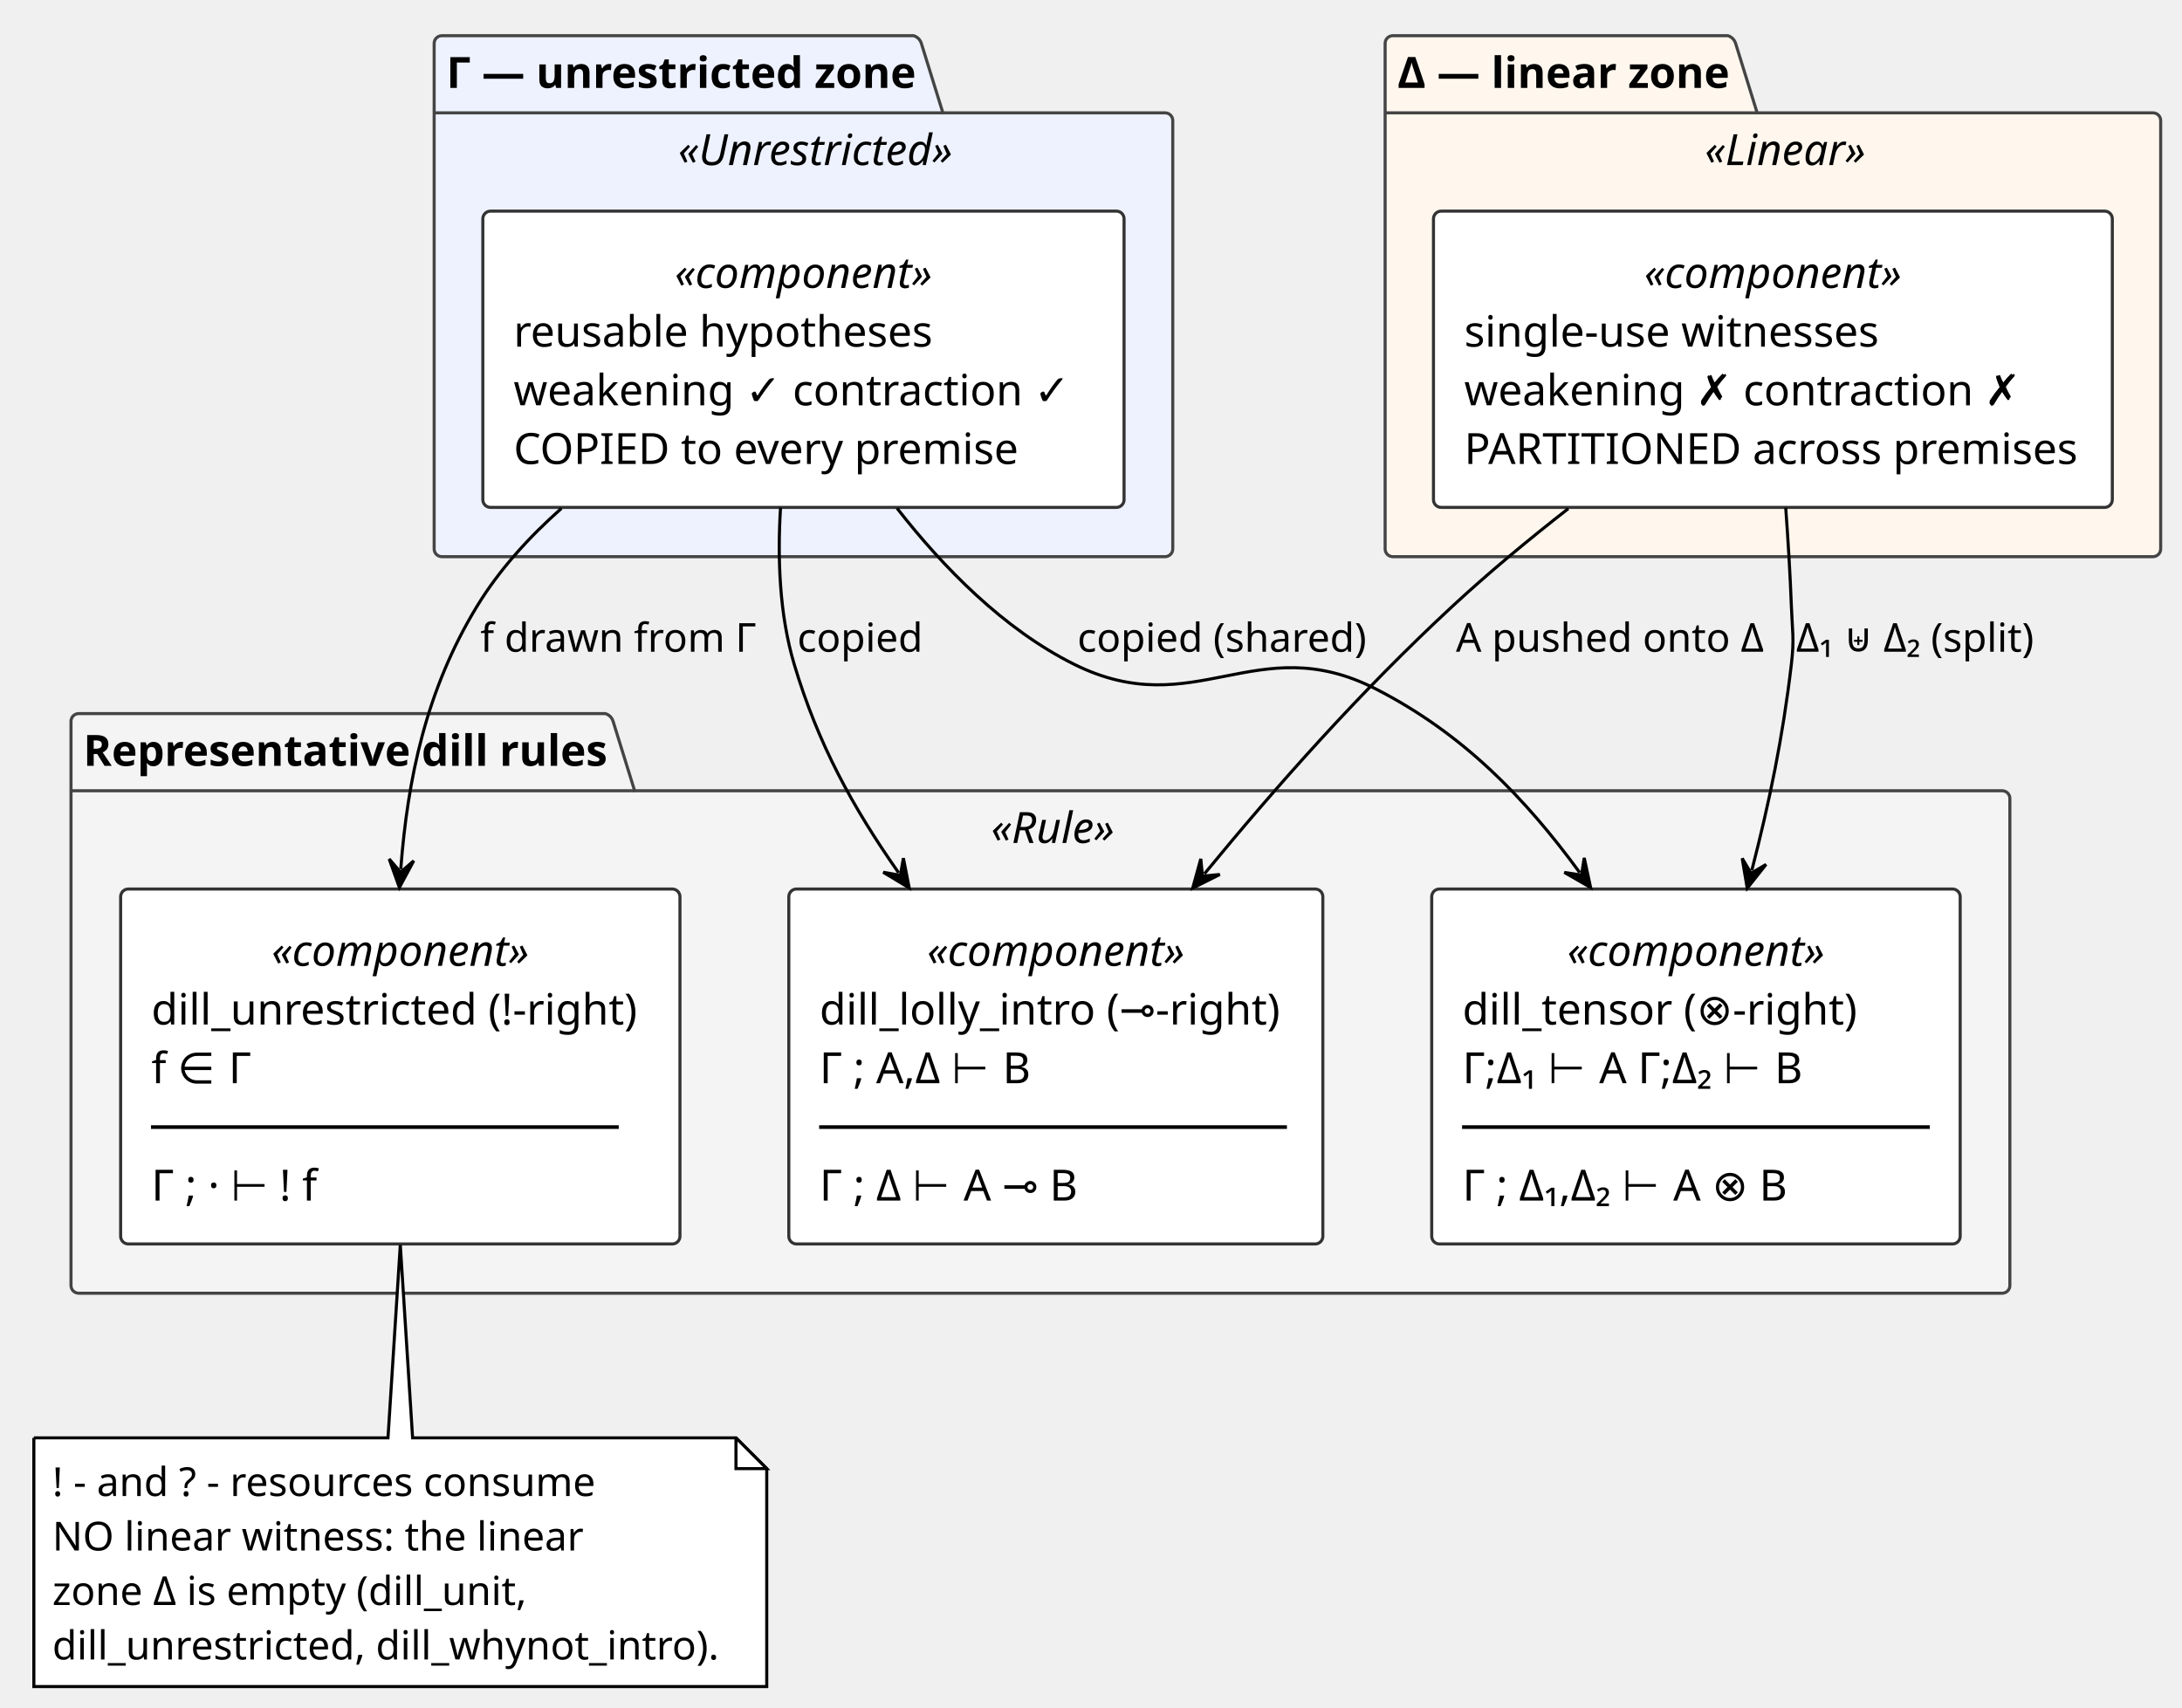
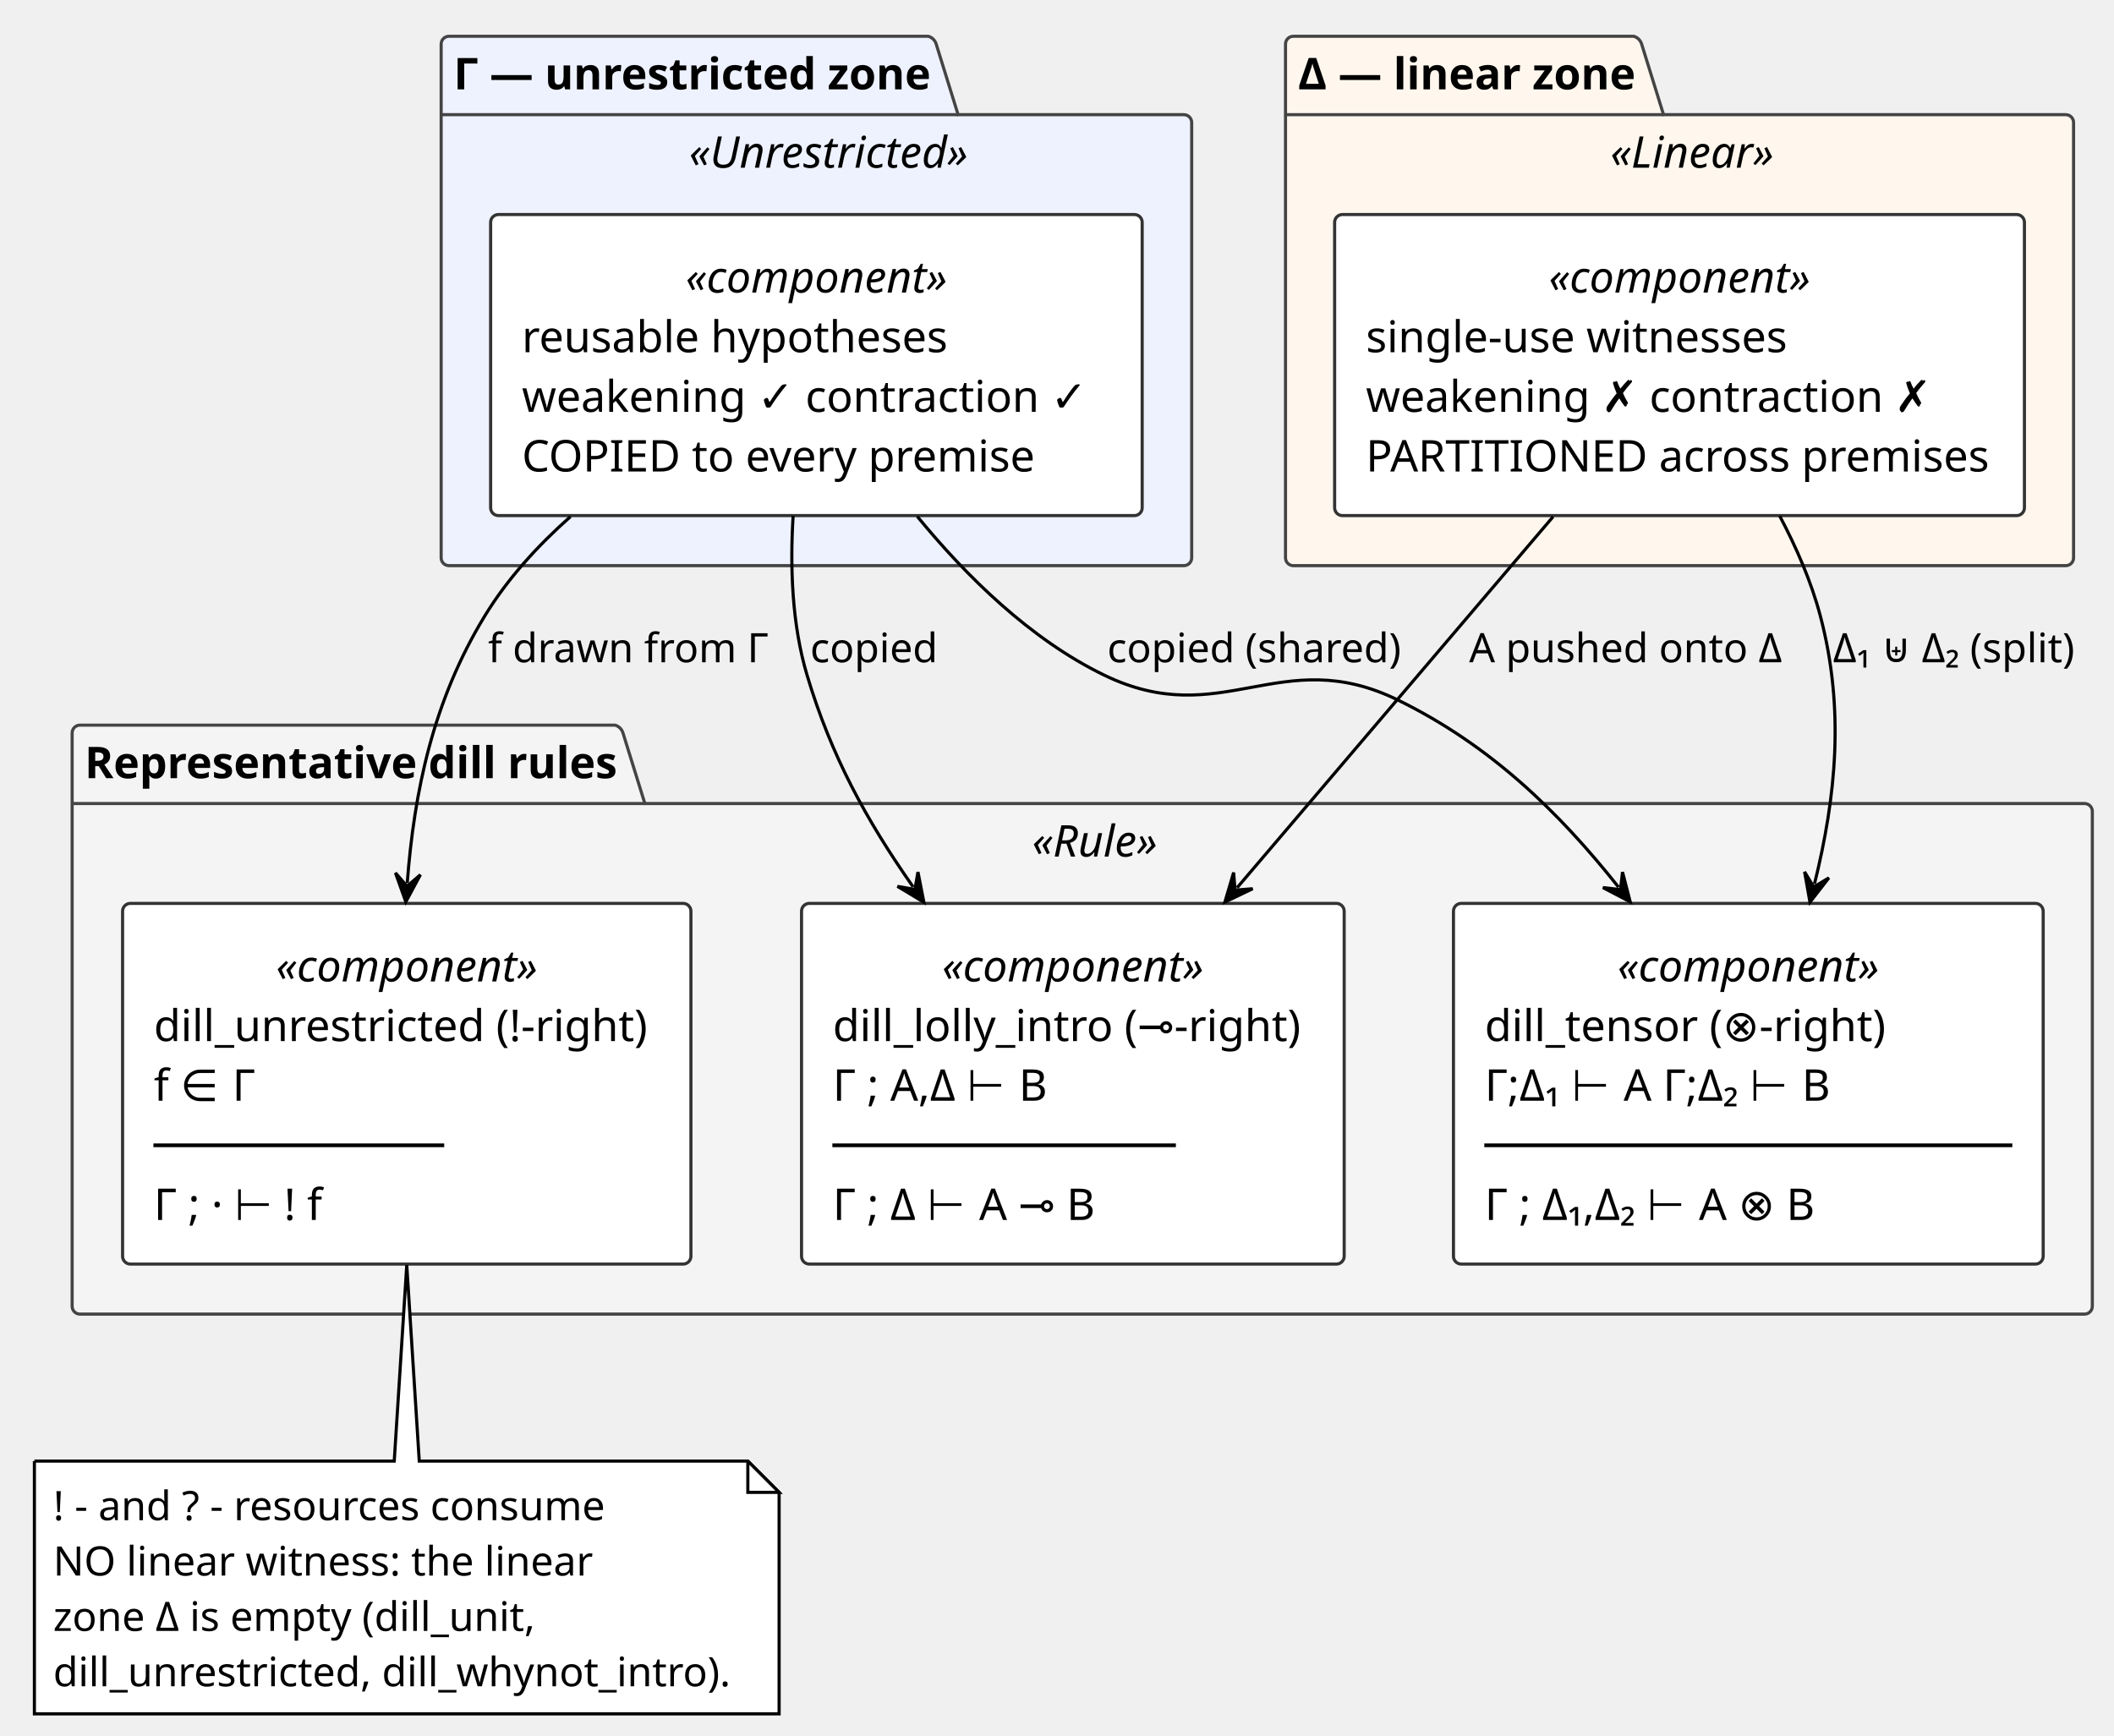
- <svg xmlns="http://www.w3.org/2000/svg" contentStyleType="text/css" data-diagram-type="DESCRIPTION" height="555px" preserveAspectRatio="none" style="width:709px;height:555px;background:#FFFFFF;" version="1.1" viewBox="0 0 709 555" width="709px" zoomAndPan="magnify">
+ <svg xmlns="http://www.w3.org/2000/svg" contentStyleType="text/css" data-diagram-type="DESCRIPTION" height="555px" preserveAspectRatio="none" style="width:676px;height:555px;background:#FFFFFF;" version="1.1" viewBox="0 0 676 555" width="676px" zoomAndPan="magnify">
  <defs />
  <g>
    <g class="cluster" data-qualified-name=". . unrestricted zone" data-source-line="24" id="ent0002">
      <path d="M143.57,11.602 L296.875,11.602 A3.75,3.75 0 0 1 299.375,14.102 L306.375,36.67 L378.57,36.67 A2.5,2.5 0 0 1 381.07,39.17 L381.07,178.382 A2.5,2.5 0 0 1 378.57,180.882 L143.57,180.882 A2.5,2.5 0 0 1 141.07,178.382 L141.07,14.102 A2.5,2.5 0 0 1 143.57,11.602" fill="#EEF2FF" style="stroke:#444444;stroke-width:1;" />
      <line style="stroke:#444444;stroke-width:1;" x1="141.07" x2="306.375" y1="36.67" y2="36.67" />
      <text fill="#000000" font-family="Verdana" font-size="14" font-weight="bold" lengthAdjust="spacing" textLength="152.305" x="145.07" y="28.568">Γ — unrestricted zone</text>
      <text fill="#000000" font-family="Verdana" font-size="14" font-style="italic" lengthAdjust="spacing" textLength="89.46" x="220.34" y="53.636">«Unrestricted»</text>
    </g>
    <g class="cluster" data-qualified-name=". . linear zone" data-source-line="28" id="ent0004">
-       <path d="M452.57,11.602 L561.454,11.602 A3.75,3.75 0 0 1 563.954,14.102 L570.954,36.67 L699.57,36.67 A2.5,2.5 0 0 1 702.07,39.17 L702.07,178.382 A2.5,2.5 0 0 1 699.57,180.882 L452.57,180.882 A2.5,2.5 0 0 1 450.07,178.382 L450.07,14.102 A2.5,2.5 0 0 1 452.57,11.602" fill="#FFF7EE" style="stroke:#444444;stroke-width:1;" />
-       <line style="stroke:#444444;stroke-width:1;" x1="450.07" x2="570.954" y1="36.67" y2="36.67" />
-       <text fill="#000000" font-family="Verdana" font-size="14" font-weight="bold" lengthAdjust="spacing" textLength="107.884" x="454.07" y="28.568">Δ — linear zone</text>
-       <text fill="#000000" font-family="Verdana" font-size="14" font-style="italic" lengthAdjust="spacing" textLength="52.276" x="553.932" y="53.636">«Linear»</text>
+       <path d="M413.57,11.602 L522.454,11.602 A3.75,3.75 0 0 1 524.954,14.102 L531.954,36.67 L660.57,36.67 A2.5,2.5 0 0 1 663.07,39.17 L663.07,178.382 A2.5,2.5 0 0 1 660.57,180.882 L413.57,180.882 A2.5,2.5 0 0 1 411.07,178.382 L411.07,14.102 A2.5,2.5 0 0 1 413.57,11.602" fill="#FFF7EE" style="stroke:#444444;stroke-width:1;" />
+       <line style="stroke:#444444;stroke-width:1;" x1="411.07" x2="531.954" y1="36.67" y2="36.67" />
+       <text fill="#000000" font-family="Verdana" font-size="14" font-weight="bold" lengthAdjust="spacing" textLength="107.884" x="415.07" y="28.568">Δ — linear zone</text>
+       <text fill="#000000" font-family="Verdana" font-size="14" font-style="italic" lengthAdjust="spacing" textLength="52.276" x="514.932" y="53.636">«Linear»</text>
    </g>
    <g class="cluster" data-qualified-name="Representative dill rules" data-source-line="32" id="ent0006">
-       <path d="M25.57,231.882 L196.711,231.882 A3.75,3.75 0 0 1 199.211,234.382 L206.211,256.95 L650.57,256.95 A2.5,2.5 0 0 1 653.07,259.45 L653.07,417.722 A2.5,2.5 0 0 1 650.57,420.222 L25.57,420.222 A2.5,2.5 0 0 1 23.07,417.722 L23.07,234.382 A2.5,2.5 0 0 1 25.57,231.882" fill="#F4F4F4" style="stroke:#444444;stroke-width:1;" />
+       <path d="M25.57,231.882 L196.711,231.882 A3.75,3.75 0 0 1 199.211,234.382 L206.211,256.95 L666.57,256.95 A2.5,2.5 0 0 1 669.07,259.45 L669.07,417.722 A2.5,2.5 0 0 1 666.57,420.222 L25.57,420.222 A2.5,2.5 0 0 1 23.07,417.722 L23.07,234.382 A2.5,2.5 0 0 1 25.57,231.882" fill="#F4F4F4" style="stroke:#444444;stroke-width:1;" />
      <line style="stroke:#444444;stroke-width:1;" x1="23.07" x2="206.211" y1="256.95" y2="256.95" />
      <text fill="#000000" font-family="Verdana" font-size="14" font-weight="bold" lengthAdjust="spacing" textLength="170.141" x="27.07" y="248.848">Representative dill rules</text>
-       <text fill="#000000" font-family="Verdana" font-size="14" font-style="italic" lengthAdjust="spacing" textLength="40.082" x="322.029" y="273.916">«Rule»</text>
+       <text fill="#000000" font-family="Verdana" font-size="14" font-style="italic" lengthAdjust="spacing" textLength="40.082" x="330.029" y="273.916">«Rule»</text>
    </g>
    <g class="entity" data-qualified-name=". . unrestricted zone.GAMMA" data-source-line="25" id="ent0003">
      <rect fill="#FFFFFF" height="96.272" rx="2.5" ry="2.5" style="stroke:#333333;stroke-width:1;" width="208.352" x="156.89" y="68.602" />
      <text fill="#000000" font-family="Verdana" font-size="14" font-style="italic" lengthAdjust="spacing" textLength="83.664" x="219.234" y="93.568">«component»</text>
      <text fill="#000000" font-family="Verdana" font-size="14" lengthAdjust="spacing" textLength="136.429" x="166.89" y="112.636">reusable hypotheses</text>
      <text fill="#000000" font-family="Verdana" font-size="14" lengthAdjust="spacing" textLength="188.352" x="166.89" y="131.704">weakening ✓   contraction ✓</text>
      <text fill="#000000" font-family="Verdana" font-size="14" lengthAdjust="spacing" textLength="164.863" x="166.89" y="150.772">COPIED to every premise</text>
    </g>
    <g class="entity" data-qualified-name=". . linear zone.DELTA" data-source-line="29" id="ent0005">
-       <rect fill="#FFFFFF" height="96.272" rx="2.5" ry="2.5" style="stroke:#333333;stroke-width:1;" width="220.577" x="465.78" y="68.602" />
-       <text fill="#000000" font-family="Verdana" font-size="14" font-style="italic" lengthAdjust="spacing" textLength="83.664" x="534.237" y="93.568">«component»</text>
-       <text fill="#000000" font-family="Verdana" font-size="14" lengthAdjust="spacing" textLength="134.721" x="475.78" y="112.636">single-use witnesses</text>
-       <text fill="#000000" font-family="Verdana" font-size="14" lengthAdjust="spacing" textLength="188.352" x="475.78" y="131.704">weakening ✗   contraction ✗</text>
-       <text fill="#000000" font-family="Verdana" font-size="14" lengthAdjust="spacing" textLength="200.577" x="475.78" y="150.772">PARTITIONED across premises</text>
+       <rect fill="#FFFFFF" height="96.272" rx="2.5" ry="2.5" style="stroke:#333333;stroke-width:1;" width="220.577" x="426.78" y="68.602" />
+       <text fill="#000000" font-family="Verdana" font-size="14" font-style="italic" lengthAdjust="spacing" textLength="83.664" x="495.237" y="93.568">«component»</text>
+       <text fill="#000000" font-family="Verdana" font-size="14" lengthAdjust="spacing" textLength="134.721" x="436.78" y="112.636">single-use witnesses</text>
+       <text fill="#000000" font-family="Verdana" font-size="14" lengthAdjust="spacing" textLength="188.352" x="436.78" y="131.704">weakening ✗   contraction ✗</text>
+       <text fill="#000000" font-family="Verdana" font-size="14" lengthAdjust="spacing" textLength="200.577" x="436.78" y="150.772">PARTITIONED across premises</text>
    </g>
    <g class="entity" data-qualified-name="Representative dill rules.TENSOR" data-source-line="33" id="ent0007">
-       <rect fill="#FFFFFF" height="115.34" rx="2.5" ry="2.5" style="stroke:#333333;stroke-width:1;" width="171.717" x="465.21" y="288.882" />
-       <text fill="#000000" font-family="Verdana" font-size="14" font-style="italic" lengthAdjust="spacing" textLength="83.664" x="509.236" y="313.848">«component»</text>
-       <text fill="#000000" font-family="Verdana" font-size="14" lengthAdjust="spacing" textLength="131.85" x="475.21" y="332.916">dill_tensor  (⊗-right)</text>
-       <text fill="#000000" font-family="Verdana" font-size="14" lengthAdjust="spacing" textLength="120.724" x="475.21" y="351.984">Γ;Δ₁ ⊢ A    Γ;Δ₂ ⊢ B</text>
-       <text fill="#000000" font-family="Verdana" font-size="14" lengthAdjust="spacing" textLength="151.717" x="475.21" y="371.052">──────────────────</text>
-       <text fill="#000000" font-family="Verdana" font-size="14" lengthAdjust="spacing" textLength="105.993" x="475.21" y="390.12">Γ ; Δ₁,Δ₂ ⊢ A ⊗ B</text>
+       <rect fill="#FFFFFF" height="115.34" rx="2.5" ry="2.5" style="stroke:#333333;stroke-width:1;" width="188.574" x="464.78" y="288.882" />
+       <text fill="#000000" font-family="Verdana" font-size="14" font-style="italic" lengthAdjust="spacing" textLength="83.664" x="517.235" y="313.848">«component»</text>
+       <text fill="#000000" font-family="Verdana" font-size="14" lengthAdjust="spacing" textLength="131.85" x="474.78" y="332.916">dill_tensor  (⊗-right)</text>
+       <text fill="#000000" font-family="Verdana" font-size="14" lengthAdjust="spacing" textLength="120.724" x="474.78" y="351.984">Γ;Δ₁ ⊢ A    Γ;Δ₂ ⊢ B</text>
+       <text fill="#000000" font-family="Verdana" font-size="14" lengthAdjust="spacing" textLength="168.574" x="474.78" y="371.052">────────────────────</text>
+       <text fill="#000000" font-family="Verdana" font-size="14" lengthAdjust="spacing" textLength="105.993" x="474.78" y="390.12">Γ ; Δ₁,Δ₂ ⊢ A ⊗ B</text>
    </g>
    <g class="entity" data-qualified-name="Representative dill rules.LOLLY" data-source-line="34" id="ent0008">
      <rect fill="#FFFFFF" height="115.34" rx="2.5" ry="2.5" style="stroke:#333333;stroke-width:1;" width="173.522" x="256.31" y="288.882" />
      <text fill="#000000" font-family="Verdana" font-size="14" font-style="italic" lengthAdjust="spacing" textLength="83.664" x="301.239" y="313.848">«component»</text>
      <text fill="#000000" font-family="Verdana" font-size="14" lengthAdjust="spacing" textLength="153.522" x="266.31" y="332.916">dill_lolly_intro  (⊸-right)</text>
      <text fill="#000000" font-family="Verdana" font-size="14" lengthAdjust="spacing" textLength="68.237" x="266.31" y="351.984">Γ ; A,Δ ⊢ B</text>
-       <text fill="#000000" font-family="Verdana" font-size="14" lengthAdjust="spacing" textLength="151.717" x="266.31" y="371.052">──────────────────</text>
+       <text fill="#000000" font-family="Verdana" font-size="14" lengthAdjust="spacing" textLength="109.573" x="266.31" y="371.052">─────────────</text>
      <text fill="#000000" font-family="Verdana" font-size="14" lengthAdjust="spacing" textLength="83.496" x="266.31" y="390.12">Γ ; Δ ⊢ A ⊸ B</text>
    </g>
    <g class="entity" data-qualified-name="Representative dill rules.BANG" data-source-line="35" id="ent0009">
      <rect fill="#FFFFFF" height="115.34" rx="2.5" ry="2.5" style="stroke:#333333;stroke-width:1;" width="181.741" x="39.2" y="288.882" />
      <text fill="#000000" font-family="Verdana" font-size="14" font-style="italic" lengthAdjust="spacing" textLength="83.664" x="88.239" y="313.848">«component»</text>
      <text fill="#000000" font-family="Verdana" font-size="14" lengthAdjust="spacing" textLength="161.741" x="49.2" y="332.916">dill_unrestricted  (!-right)</text>
      <text fill="#000000" font-family="Verdana" font-size="14" lengthAdjust="spacing" textLength="31.277" x="49.2" y="351.984">f ∈ Γ</text>
-       <text fill="#000000" font-family="Verdana" font-size="14" lengthAdjust="spacing" textLength="151.717" x="49.2" y="371.052">──────────────────</text>
+       <text fill="#000000" font-family="Verdana" font-size="14" lengthAdjust="spacing" textLength="92.716" x="49.2" y="371.052">───────────</text>
      <text fill="#000000" font-family="Verdana" font-size="14" lengthAdjust="spacing" textLength="53.467" x="49.2" y="390.12">Γ ; · ⊢ ! f</text>
    </g>
    <g class="entity" data-qualified-name="GMN15" data-source-line="44" id="ent0016">
      <path d="M11,467.222 L11,548.046 A0,0 0 0 0 11,548.046 L249.139,548.046 A0,0 0 0 0 249.139,548.046 L249.139,477.222 L239.139,467.222 L134.07,467.222 L130.07,404.532 L126.07,467.222 L11,467.222 A0,0 0 0 0 11,467.222" fill="#FFFFFF" style="stroke:#000000;stroke-width:1;" />
      <path d="M239.139,467.222 L239.139,477.222 L249.139,477.222 L239.139,467.222" fill="#FFFFFF" style="stroke:#000000;stroke-width:1;" />
      <text fill="#000000" font-family="Verdana" font-size="13" lengthAdjust="spacing" textLength="176.995" x="17" y="486.119">! - and ? - resources consume</text>
      <text fill="#000000" font-family="Verdana" font-size="13" lengthAdjust="spacing" textLength="172.653" x="17" y="503.825">NO linear witness: the linear</text>
      <text fill="#000000" font-family="Verdana" font-size="13" lengthAdjust="spacing" textLength="154.882" x="17" y="521.531">zone Δ is empty (dill_unit,</text>
      <text fill="#000000" font-family="Verdana" font-size="13" lengthAdjust="spacing" textLength="217.139" x="17" y="539.237">dill_unrestricted, dill_whynot_intro).</text>
    </g>
    <g class="link" data-entity-1="ent0003" data-entity-2="ent0007" data-link-type="dependency" data-source-line="38" id="lnk10">
-       <path d="M291.48,165.152 C306.4,184.282 326.11,204.482 349.07,215.882 C388.22,235.302 408.16,203.992 447.07,223.882 C475.4,238.362 495.652,259.376 513.302,283.546" fill="none" id="GAMMA-to-TENSOR" style="stroke:#000000;stroke-width:1;" />
-       <polygon fill="#000000" points="516.84,288.392,514.763,278.765,513.891,284.354,508.302,283.483,516.84,288.392" style="stroke:#000000;stroke-width:1;" />
-       <text fill="#000000" font-family="Verdana" font-size="13" lengthAdjust="spacing" textLength="94.211" x="350.07" y="211.779">copied (shared)</text>
+       <path d="M293.31,165.132 C308.98,184.262 329.53,204.472 353.07,215.882 C390.8,234.162 409.42,205.422 447.07,223.882 C476.59,238.352 498.38,259.512 517.57,283.692" fill="none" id="GAMMA-to-TENSOR" style="stroke:#000000;stroke-width:1;" />
+       <polygon fill="#000000" points="521.3,288.392,518.838,278.856,518.192,284.476,512.572,283.829,521.3,288.392" style="stroke:#000000;stroke-width:1;" />
+       <text fill="#000000" font-family="Verdana" font-size="13" lengthAdjust="spacing" textLength="94.211" x="354.07" y="211.779">copied (shared)</text>
    </g>
    <g class="link" data-entity-1="ent0005" data-entity-2="ent0007" data-link-type="dependency" data-source-line="39" id="lnk11">
-       <path d="M580.24,164.992 C581,175.482 581.68,186.552 582.07,196.882 C582.39,205.312 583.06,207.492 582.07,215.882 C579.22,240.012 574.993,260.351 569.223,282.811" fill="none" id="DELTA-to-TENSOR" style="stroke:#000000;stroke-width:1;" />
-       <polygon fill="#000000" points="567.73,288.622,573.844,280.9,568.974,283.779,566.095,278.91,567.73,288.622" style="stroke:#000000;stroke-width:1;" />
-       <text fill="#000000" font-family="Verdana" font-size="13" lengthAdjust="spacing" textLength="78.792" x="583.59" y="211.779">Δ₁ ⊎ Δ₂ (split)</text>
+       <path d="M569.11,165.002 C574.46,175.112 579.2,186.032 582.07,196.882 C589.95,226.672 587.12,254.768 580.221,282.668" fill="none" id="DELTA-to-TENSOR" style="stroke:#000000;stroke-width:1;" />
+       <polygon fill="#000000" points="578.78,288.492,584.824,280.716,579.98,283.638,577.058,278.795,578.78,288.492" style="stroke:#000000;stroke-width:1;" />
+       <text fill="#000000" font-family="Verdana" font-size="13" lengthAdjust="spacing" textLength="78.792" x="586.12" y="211.779">Δ₁ ⊎ Δ₂ (split)</text>
    </g>
    <g class="link" data-entity-1="ent0003" data-entity-2="ent0008" data-link-type="dependency" data-source-line="40" id="lnk12">
      <path d="M253.62,164.952 C252.6,181.372 253.24,199.712 258.07,215.882 C265.77,241.672 276.976,262.189 291.986,283.599" fill="none" id="GAMMA-to-LOLLY" style="stroke:#000000;stroke-width:1;" />
      <polygon fill="#000000" points="295.43,288.512,293.539,278.846,292.56,284.418,286.988,283.439,295.43,288.512" style="stroke:#000000;stroke-width:1;" />
      <text fill="#000000" font-family="Verdana" font-size="13" lengthAdjust="spacing" textLength="40.781" x="259.07" y="211.779">copied</text>
    </g>
    <g class="link" data-entity-1="ent0005" data-entity-2="ent0008" data-link-type="dependency" data-source-line="41" id="lnk13">
-       <path d="M509.59,165.272 C496.77,175.272 483.72,186.082 472.07,196.882 C441.74,224.982 415.07,255.097 391.36,283.937" fill="none" id="DELTA-to-LOLLY" style="stroke:#000000;stroke-width:1;" />
-       <polygon fill="#000000" points="387.55,288.572,396.355,284.16,390.725,284.71,390.176,279.08,387.55,288.572" style="stroke:#000000;stroke-width:1;" />
-       <text fill="#000000" font-family="Verdana" font-size="13" lengthAdjust="spacing" textLength="100.828" x="473.07" y="211.779">A pushed onto Δ</text>
+       <path d="M496.64,165.222 C466.1,201.082 427.95,245.874 395.58,283.884" fill="none" id="DELTA-to-LOLLY" style="stroke:#000000;stroke-width:1;" />
+       <polygon fill="#000000" points="391.69,288.452,400.571,284.193,394.932,284.645,394.48,279.007,391.69,288.452" style="stroke:#000000;stroke-width:1;" />
+       <text fill="#000000" font-family="Verdana" font-size="13" lengthAdjust="spacing" textLength="100.828" x="469.78" y="211.779">A pushed onto Δ</text>
    </g>
    <g class="link" data-entity-1="ent0003" data-entity-2="ent0009" data-link-type="dependency" data-source-line="42" id="lnk14">
      <path d="M182.43,165.192 C171.89,174.522 162.25,185.122 155.07,196.882 C138.43,224.132 132.433,253.189 130.222,282.409" fill="none" id="GAMMA-to-BANG" style="stroke:#000000;stroke-width:1;" />
      <polygon fill="#000000" points="129.77,288.392,134.437,279.719,130.147,283.406,126.46,279.116,129.77,288.392" style="stroke:#000000;stroke-width:1;" />
      <text fill="#000000" font-family="Verdana" font-size="13" lengthAdjust="spacing" textLength="89.869" x="156.07" y="211.779">f drawn from Γ</text>
    </g>
  </g>
</svg>
